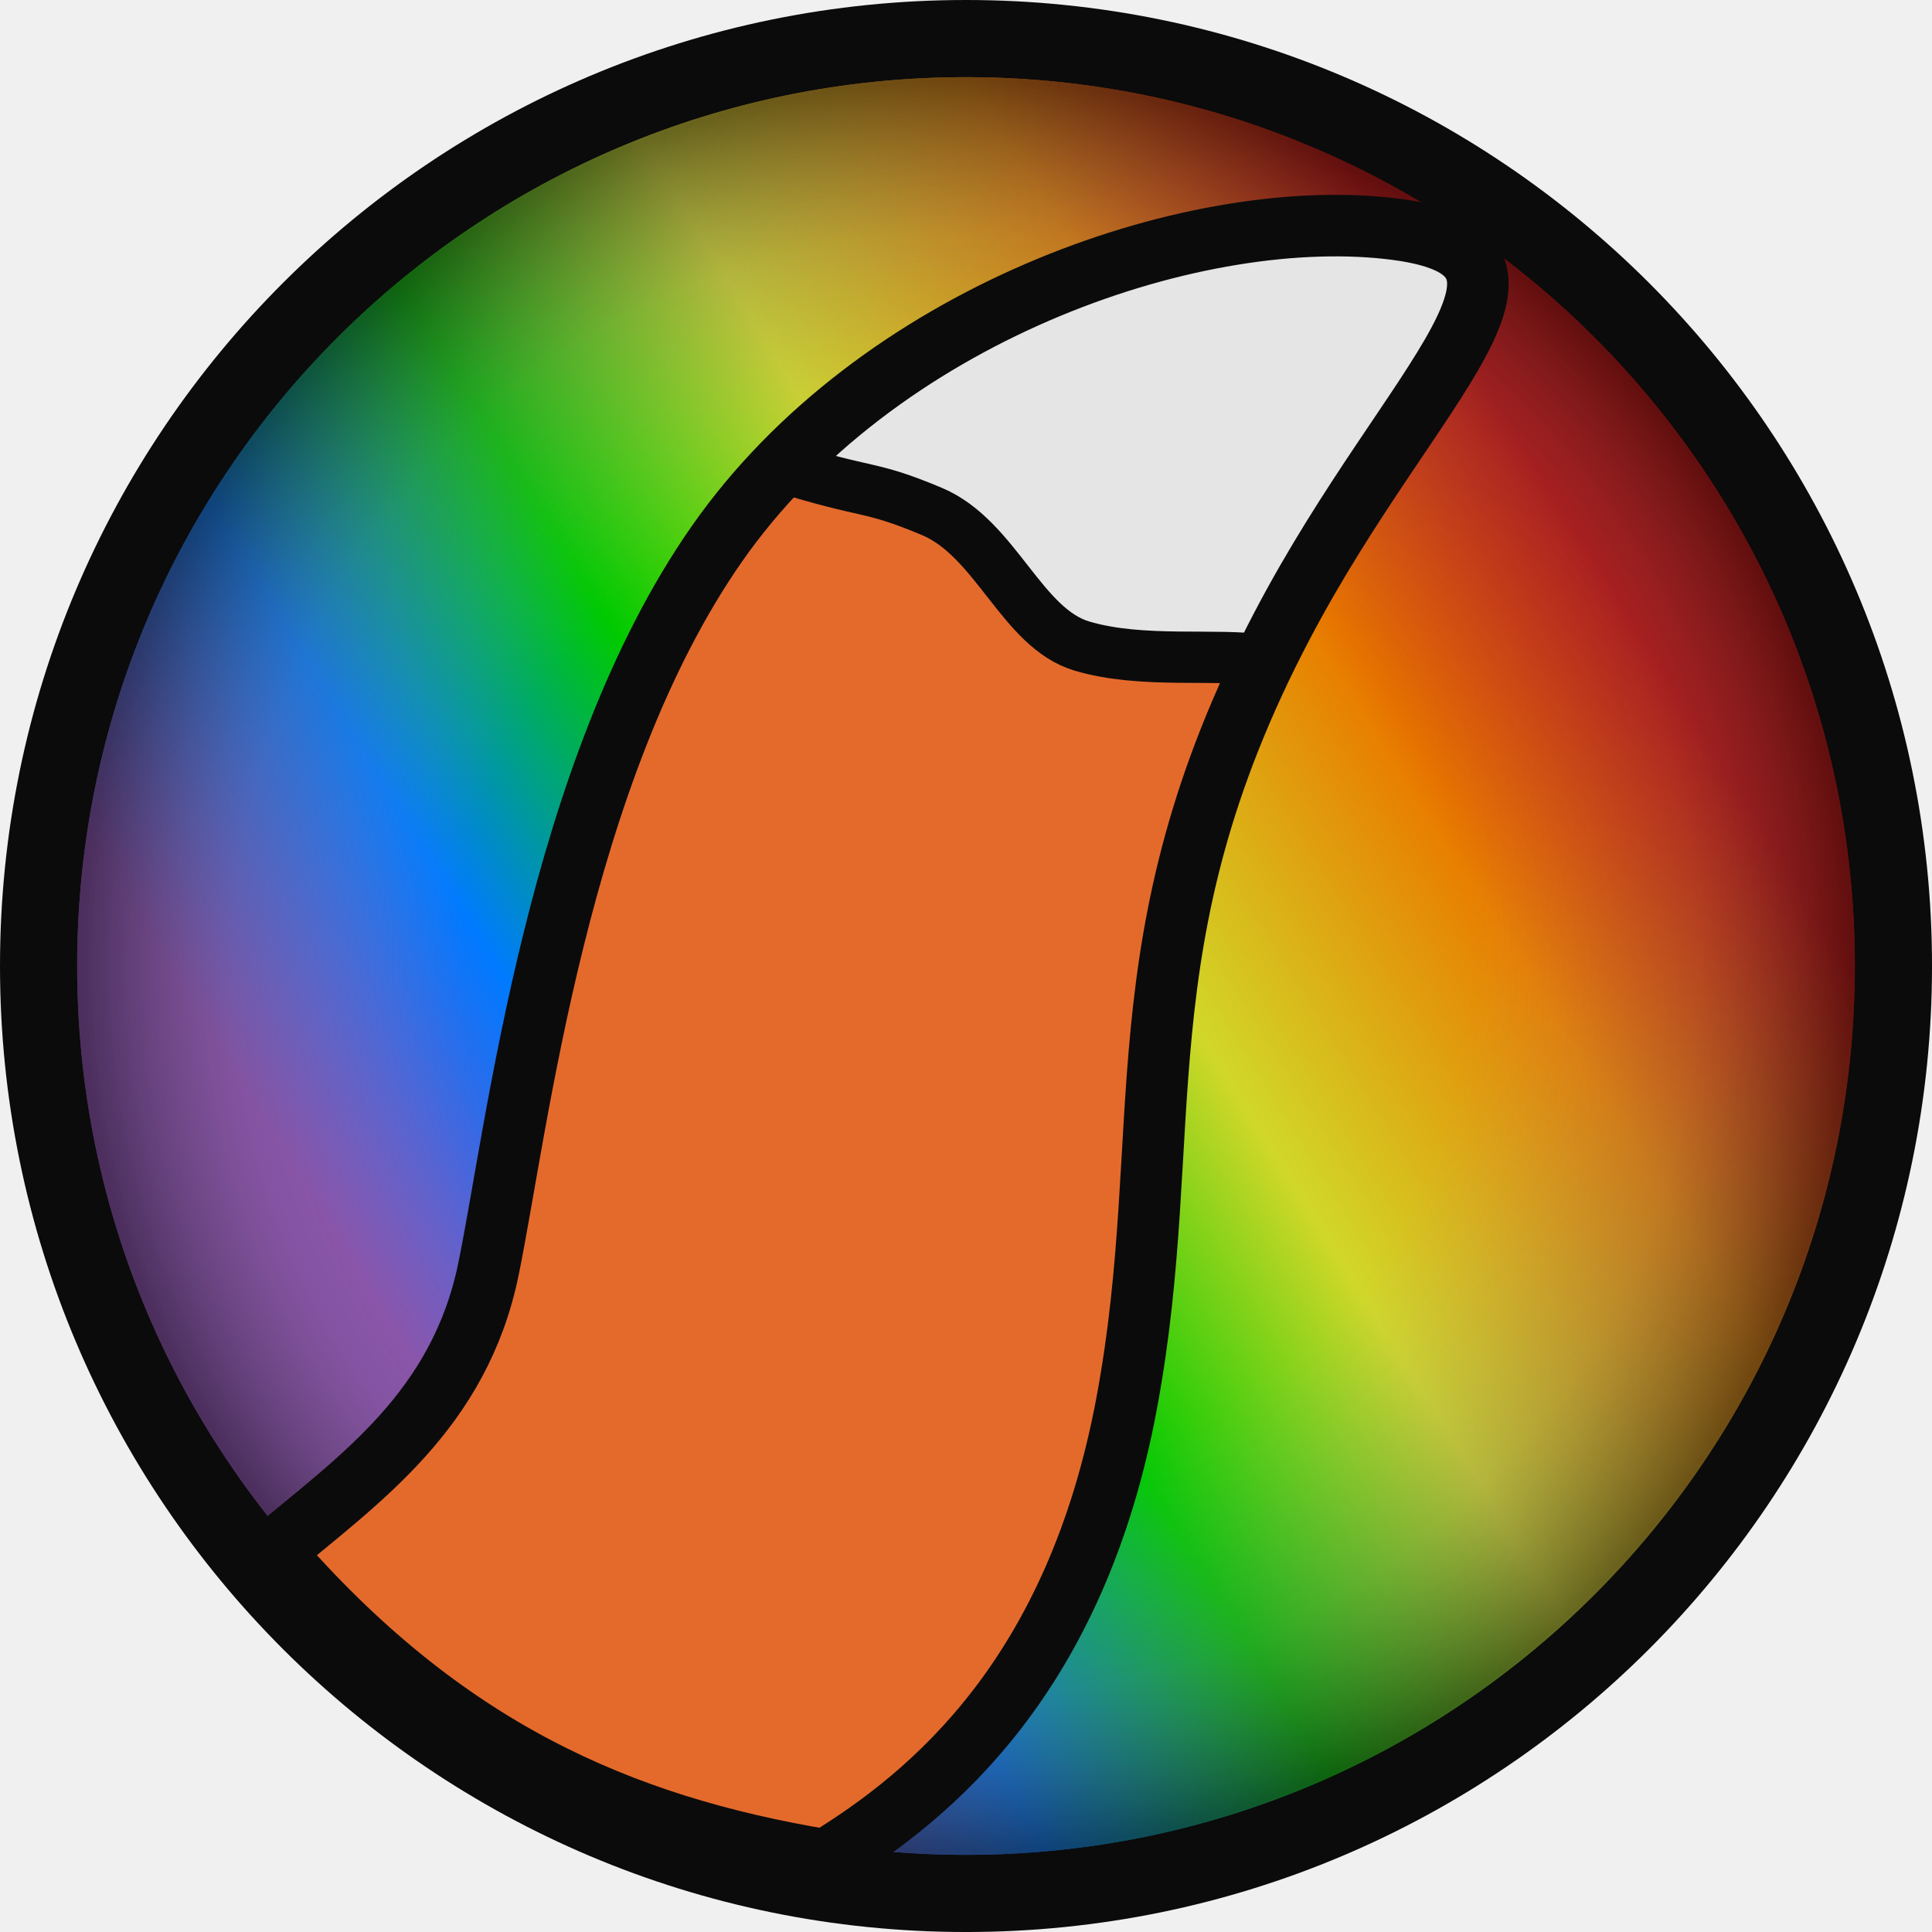
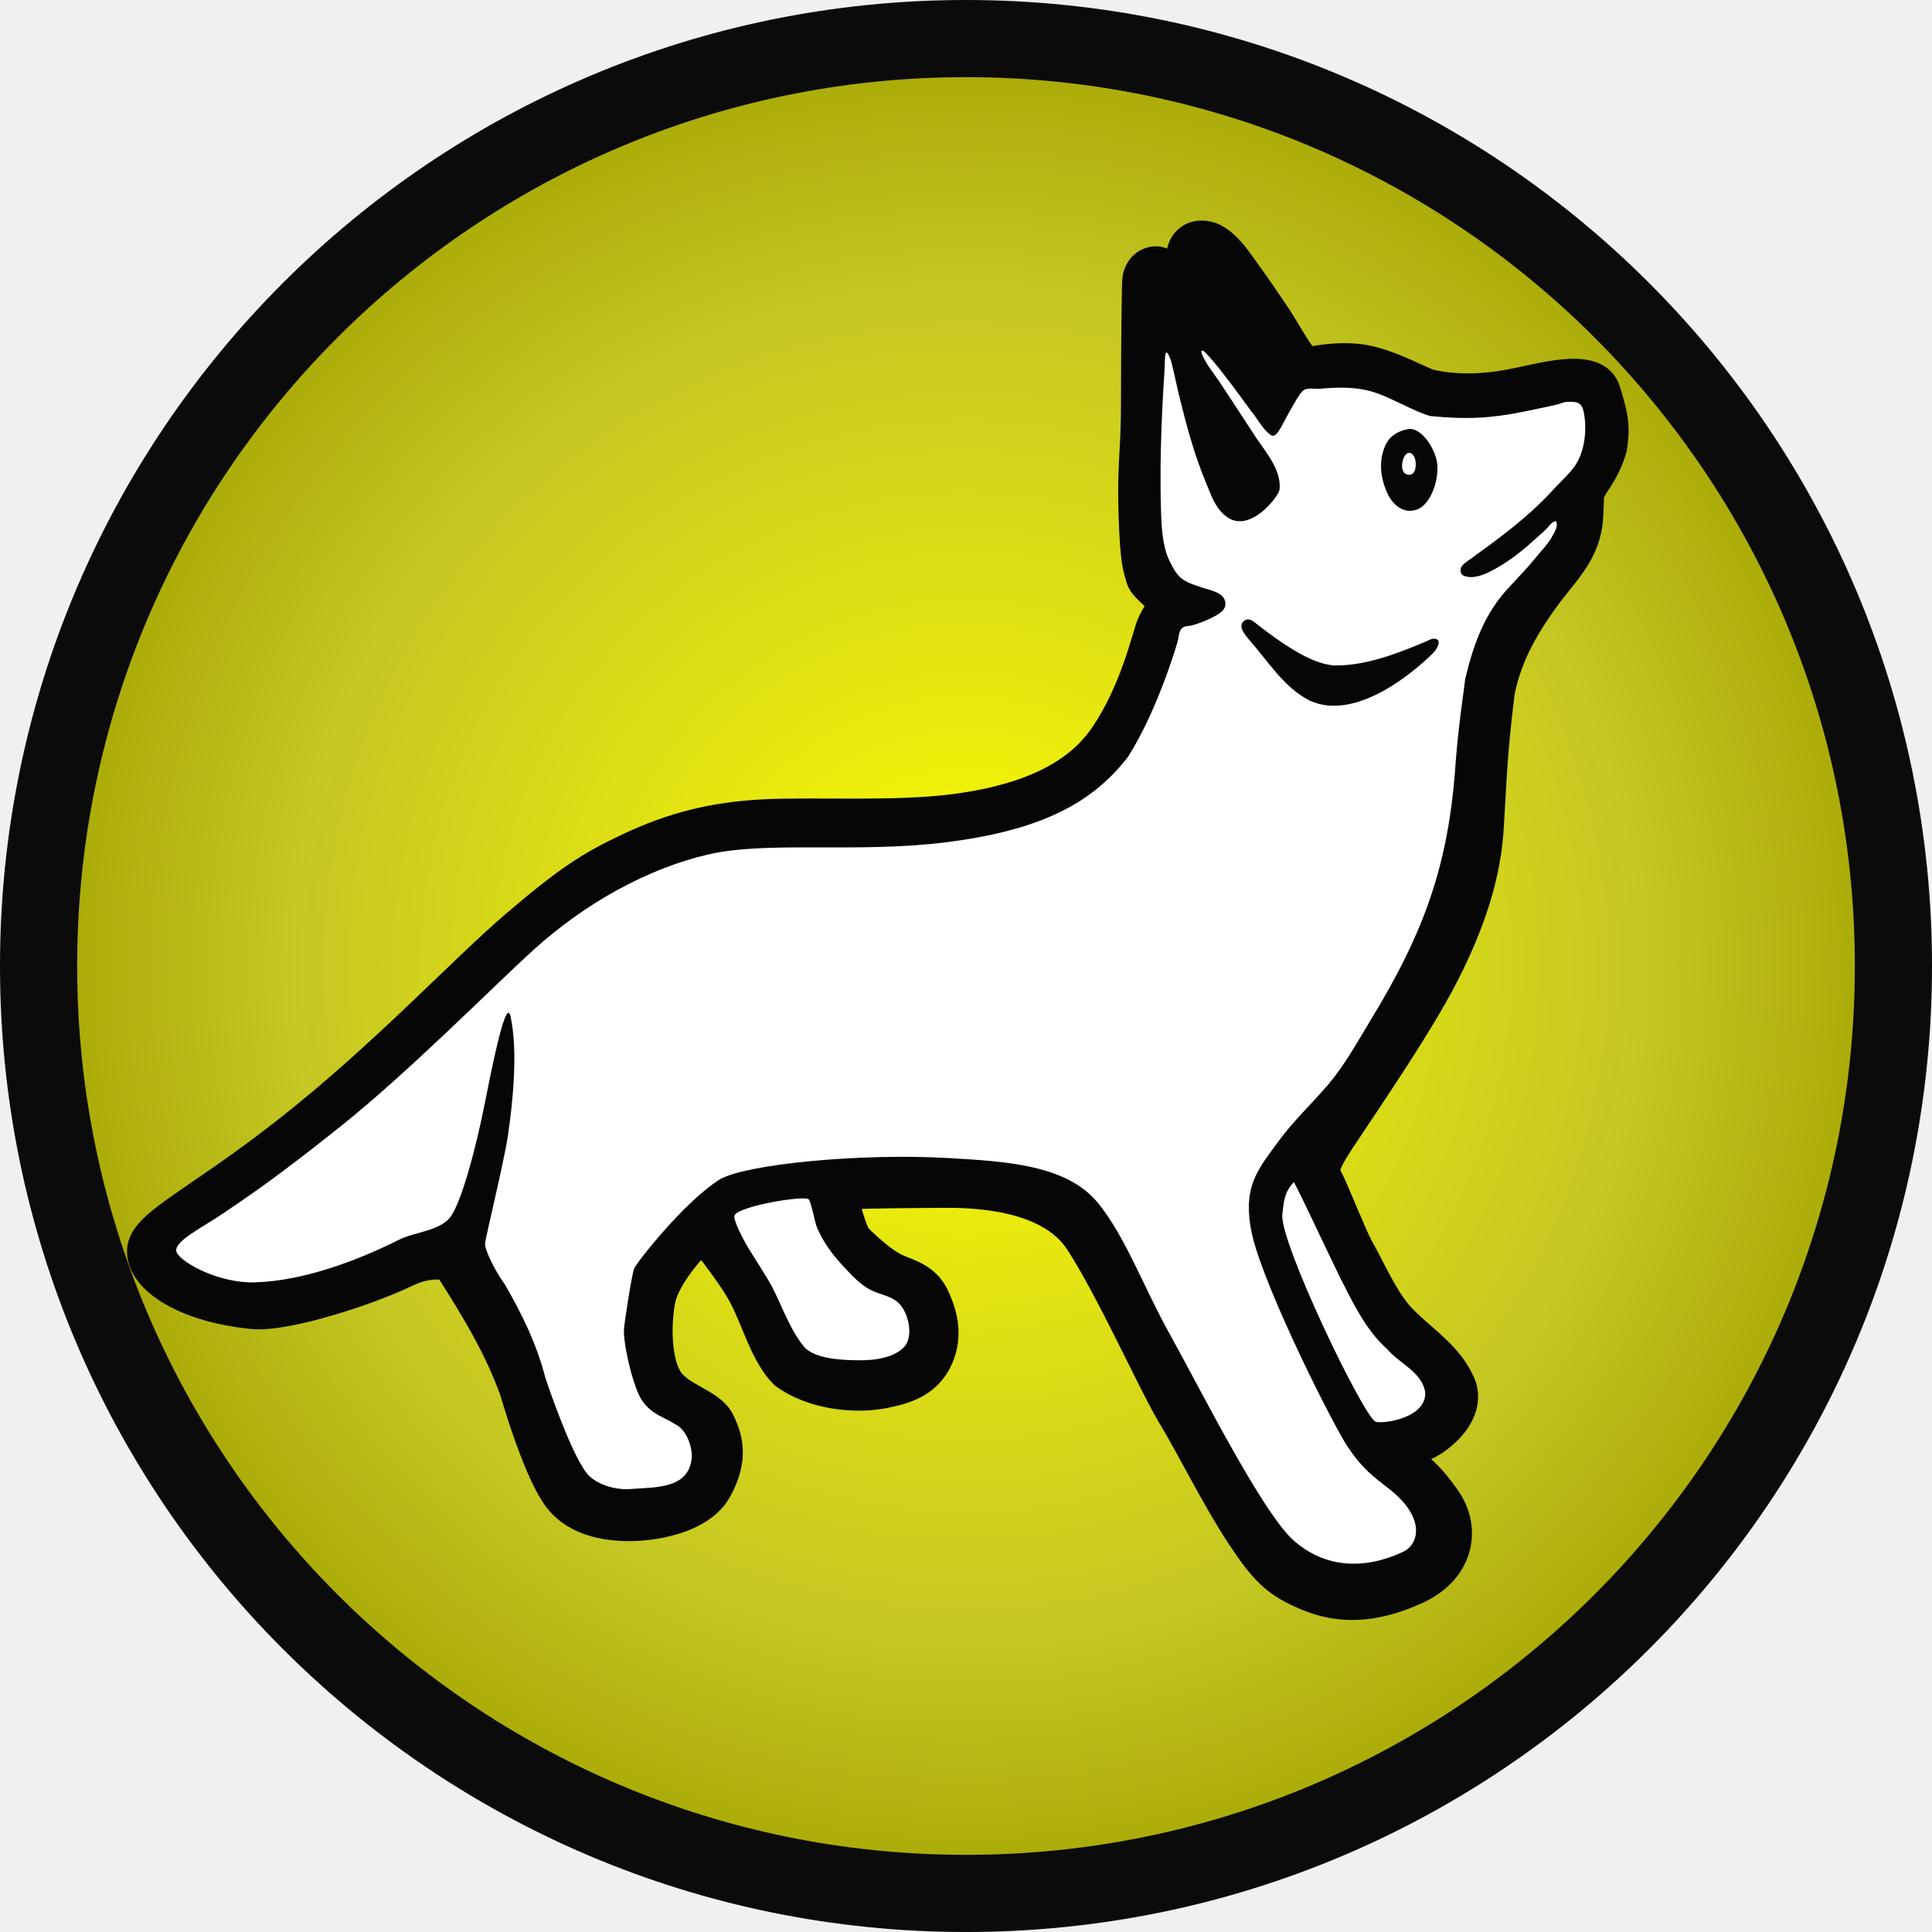
<svg xmlns="http://www.w3.org/2000/svg" xmlns:xlink="http://www.w3.org/1999/xlink" xml:space="preserve" width="48" height="48" viewBox="0 0 173.397 173.397" version="1.1" id="svg2">
  <defs id="defs2">
-     <linearGradient id="linearGradient12">
-       <stop style="stop-color:#a6a6a6;stop-opacity:0;" offset="0.523" id="stop1" />
-       <stop style="stop-color:#69676a;stop-opacity:0.301;" offset="0.758" id="stop13" />
-       <stop style="stop-color:#1a1a1a;stop-opacity:0.576;" offset="0.916" id="stop12" />
-     </linearGradient>
-     <linearGradient id="linearGradient3">
-       <stop style="stop-color:#8f4bb9;stop-opacity:1;" offset="0.149" id="stop3" />
-       <stop style="stop-color:#007aff;stop-opacity:1;" offset="0.294" id="stop5" />
-       <stop style="stop-color:#00ca00;stop-opacity:1;" offset="0.438" id="stop6" />
-       <stop style="stop-color:#d1d729;stop-opacity:1;" offset="0.584" id="stop7" />
-       <stop style="stop-color:#e87f00;stop-opacity:1;" offset="0.744" id="stop8" />
-       <stop style="stop-color:#c90000;stop-opacity:1;" offset="0.888" id="stop4" />
+     <linearGradient id="linearGradient1">
+       <stop style="stop-color:#ffff00;stop-opacity:1;" offset="0" id="stop1" />
+       <stop style="stop-color:#c5c723;stop-opacity:1;" offset="0.695" id="stop3" />
+       <stop style="stop-color:#a3a300;stop-opacity:1;" offset="1" id="stop2" />
    </linearGradient>
    <filter id="mask-powermask-path-effect16_inverse" style="color-interpolation-filters:sRGB" height="100" width="100" x="-50" y="-50">
      <feColorMatrix id="mask-powermask-path-effect16_primitive1" values="1" type="saturate" result="fbSourceGraphic" />
      <feColorMatrix id="mask-powermask-path-effect16_primitive2" values="-1 0 0 0 1 0 -1 0 0 1 0 0 -1 0 1 0 0 0 1 0 " in="fbSourceGraphic" />
    </filter>
-     <linearGradient xlink:href="#linearGradient3" id="linearGradient10" x1="13.174" y1="132.642" x2="160.223" y2="40.755" gradientUnits="userSpaceOnUse" />
-     <radialGradient xlink:href="#linearGradient12" id="radialGradient1" cx="86.699" cy="86.699" fx="86.699" fy="86.699" r="86.699" gradientUnits="userSpaceOnUse" />
+     <radialGradient xlink:href="#linearGradient1" id="radialGradient2" cx="86.699" cy="86.699" fx="86.699" fy="86.699" r="86.699" gradientTransform="translate(0)" gradientUnits="userSpaceOnUse" />
  </defs>
  <g id="layer3">
-     <ellipse style="fill:url(#linearGradient10);fill-opacity:1;stroke:#0b0b0b;stroke-width:13.85;stroke-linecap:round;stroke-linejoin:round;stroke-miterlimit:5;stroke-dasharray:none;stroke-opacity:1;paint-order:stroke fill markers" id="path1" cx="86.699" cy="86.699" rx="79.774" ry="79.774" />
-     <ellipse style="fill:url(#radialGradient1);fill-opacity:1;stroke:none;stroke-width:13.85;stroke-linecap:round;stroke-linejoin:round;stroke-miterlimit:5;stroke-dasharray:none;stroke-opacity:1;paint-order:stroke fill markers" id="ellipse1" cx="86.699" cy="86.699" rx="79.774" ry="79.774" />
+     <ellipse style="fill:url(#radialGradient2);fill-opacity:1;stroke:#0b0b0b;stroke-width:13.85;stroke-linecap:round;stroke-linejoin:round;stroke-miterlimit:5;stroke-dasharray:none;stroke-opacity:1;paint-order:stroke fill markers" id="path1" cx="86.699" cy="86.699" rx="79.774" ry="79.774" />
  </g>
  <g id="layer13">
-     <path style="display:inline;fill:#e46a2c;fill-opacity:1;stroke:none;stroke-width:4.787;stroke-linecap:round;stroke-linejoin:round;stroke-miterlimit:5;stroke-dasharray:none;stroke-opacity:1;paint-order:stroke fill markers" d="m 24.478,139.278 c 7.841,-6.581 16.76,-12.692 19.364,-25.384 2.604,-12.692 6.183,-44.585 20.503,-65.088 14.319,-20.503 42.307,-30.266 60.207,-28.313 17.899,1.953 2.162,13.471 -9.484,35.664 -14.847,28.293 -9.392,45.371 -13.948,69.779 C 96.564,150.343 83.709,161.082 74.108,166.94 55.558,163.849 39.744,156.923 24.478,139.278 Z" id="path9" />
-     <g id="layer14">
-       <path style="fill:#e5e5e5;fill-opacity:1;stroke:none;stroke-width:5.419;stroke-linecap:round;stroke-linejoin:round;stroke-miterlimit:5;stroke-dasharray:none;stroke-opacity:1;paint-order:stroke fill markers" d="m 131.949,23.268 -15.55,-2.903 -26.878,7.519 -19.462,13.996 13.576,4.022 11.332,11.043 18.525,2.325 17.336,-28.423 z" id="path10" />
-       <path style="fill:none;fill-opacity:1;stroke:#0b0b0b;stroke-width:4.602;stroke-linecap:round;stroke-linejoin:round;stroke-miterlimit:5;stroke-dasharray:none;stroke-opacity:1;paint-order:stroke fill markers" d="m 70.059,41.88 c 8.053,2.526 7.823,1.606 13.576,4.022 5.753,2.416 8.054,10.471 13.462,12.081 5.408,1.611 12.078,0.617 16.394,1.287" id="path8" />
-       <path style="fill:none;fill-opacity:1;stroke:#0b0b0b;stroke-width:5.523;stroke-linecap:round;stroke-linejoin:round;stroke-miterlimit:5;stroke-dasharray:none;stroke-opacity:1;paint-order:stroke fill markers" d="m 24.478,139.278 c 7.841,-6.581 16.76,-12.692 19.364,-25.384 2.604,-12.692 6.183,-44.585 20.503,-65.088 14.319,-20.503 42.307,-30.266 60.207,-28.313 17.899,1.953 2.162,13.471 -9.484,35.664 -14.847,28.293 -9.392,45.371 -13.948,69.779 C 96.564,150.343 83.709,161.082 74.108,166.94 55.558,163.849 39.744,156.923 24.478,139.278 Z" id="path3" />
-     </g>
+     <g id="layer14" />
+   </g>
+   <g style="display:inline" id="g2" transform="matrix(15.60972,0,0,15.60972,166.3336,-290.5901)">
+     <path style="fill:#ffffff;fill-opacity:1;stroke:none;stroke-width:0.003;stroke-linecap:round;stroke-linejoin:round;stroke-miterlimit:5;stroke-dasharray:none;stroke-opacity:1;paint-order:stroke fill markers" d="m -1.56,20.842 0.132,0.254 -0.17,0.36 -0.011,0.265 -0.381,0.503 -0.164,0.636 -0.122,0.917 -0.779,1.372 -0.063,0.23 0.45,0.869 0.33,0.36 -0.15,0.247 -0.247,0.09 0.367,0.42 -0.127,0.255 -0.495,0.12 -0.375,-0.202 -0.982,-1.843 -0.292,-0.232 -1.311,-0.067 0.214,0.461 0.348,0.21 0.086,0.259 -0.18,0.202 -0.528,-0.015 -0.191,-0.202 -0.157,-0.371 -0.217,-0.341 -0.318,0.337 -0.067,0.371 0.086,0.33 0.273,0.206 0.011,0.27 -0.176,0.154 -0.465,0.011 -0.236,-0.255 -0.225,-0.678 -0.3,-0.543 -0.273,0.007 -0.345,0.169 -0.468,0.12 -0.48,-0.101 -0.191,-0.195 1.266,-1 1.264,-1.138 0.901,-0.27 1.155,-0.032 0.683,-0.207 0.366,-0.44 0.159,-0.472 0.081,-0.17 -0.124,-0.157 -0.067,-0.558 0.037,-1.056 0.251,-0.034 0.592,0.502 0.397,0.015 0.42,0.15 z" id="path3" />
+     <path d="m -3.884,20.182 c -0.041,-0.024 -0.078,-0.076 -0.132,-0.071 -0.06,0.005 -0.096,0.048 -0.108,0.104 -0.004,0.018 -0.008,0.423 -0.008,0.718 -7.198e-4,0.295 -0.023,0.345 -0.014,0.638 0.009,0.293 0.027,0.312 0.043,0.372 0.016,0.06 0.116,0.115 0.117,0.145 7.198e-4,0.03 -0.03,0.056 -0.057,0.122 -0.027,0.067 -0.093,0.377 -0.272,0.638 -0.18,0.261 -0.515,0.368 -0.856,0.412 -0.342,0.044 -0.801,0.016 -1.089,0.03 -0.288,0.014 -0.527,0.073 -0.783,0.194 -0.223,0.105 -0.347,0.185 -0.648,0.441 -0.301,0.256 -0.771,0.763 -1.325,1.196 -0.553,0.433 -0.84,0.533 -0.831,0.698 0.009,0.165 0.261,0.323 0.644,0.36 0.192,0.019 0.669,-0.137 0.882,-0.24 0.127,-0.062 0.21,-0.041 0.235,-0.043 0.177,0.275 0.297,0.484 0.381,0.716 0.063,0.215 0.161,0.497 0.249,0.617 0.088,0.12 0.234,0.163 0.388,0.169 0.155,0.006 0.44,-0.038 0.538,-0.209 0.098,-0.172 0.074,-0.297 0.018,-0.406 -0.055,-0.109 -0.239,-0.135 -0.302,-0.247 -0.063,-0.111 -0.062,-0.315 -0.037,-0.444 0.025,-0.128 0.172,-0.297 0.238,-0.354 0.047,0.08 0.163,0.208 0.235,0.35 0.071,0.143 0.12,0.327 0.228,0.434 0.159,0.117 0.393,0.143 0.553,0.117 0.16,-0.027 0.265,-0.071 0.33,-0.186 0.073,-0.139 0.045,-0.27 -0.011,-0.387 -0.056,-0.118 -0.168,-0.134 -0.235,-0.169 -0.067,-0.035 -0.151,-0.11 -0.207,-0.166 -0.03,-0.03 -0.072,-0.199 -0.083,-0.24 0.206,-0.007 0.41,-0.008 0.562,-0.009 0.152,-5.9e-4 0.606,-3.93e-4 0.786,0.274 0.18,0.275 0.424,0.823 0.533,1.003 0.109,0.18 0.252,0.471 0.392,0.684 0.14,0.213 0.211,0.282 0.39,0.356 0.179,0.074 0.374,0.078 0.628,-0.037 0.254,-0.115 0.296,-0.354 0.178,-0.527 -0.118,-0.172 -0.18,-0.191 -0.249,-0.26 0.085,-0.025 0.152,-0.038 0.244,-0.125 0.092,-0.086 0.135,-0.2 0.077,-0.302 -0.068,-0.14 -0.198,-0.225 -0.306,-0.33 -0.115,-0.104 -0.193,-0.296 -0.271,-0.433 -0.039,-0.074 -0.132,-0.306 -0.163,-0.371 -0.031,-0.065 -0.056,-0.067 0.061,-0.245 0.117,-0.178 0.44,-0.645 0.592,-0.942 0.152,-0.297 0.248,-0.579 0.262,-0.873 0.016,-0.25 0.015,-0.374 0.062,-0.758 0.044,-0.225 0.159,-0.401 0.245,-0.522 0.106,-0.152 0.234,-0.255 0.26,-0.448 0.004,-0.039 0.006,-0.08 0.008,-0.147 0.002,-0.068 0.082,-0.113 0.132,-0.284 0.016,-0.106 0.017,-0.164 -0.037,-0.333 -0.053,-0.169 -0.33,-0.091 -0.5,-0.056 -0.173,0.038 -0.345,0.05 -0.512,0.013 -0.06,-0.016 -0.213,-0.109 -0.38,-0.142 -0.087,-0.016 -0.189,-0.009 -0.254,0.001 -0.066,0.01 -0.076,0.014 -0.089,0.003 -0.055,-0.07 -0.105,-0.164 -0.154,-0.24 -0.063,-0.094 -0.127,-0.188 -0.194,-0.28 -0.046,-0.064 -0.092,-0.132 -0.161,-0.174 -0.066,-0.04 -0.158,-0.034 -0.196,0.042 -0.024,0.048 -0.014,0.099 -0.028,0.148 m 0.142,0.455 c 0.005,-0.003 0.025,0.016 0.071,0.071 0.047,0.055 0.144,0.185 0.212,0.28 0.038,0.044 0.063,0.101 0.112,0.135 0.021,0.013 0.041,-0.014 0.061,-0.052 0.02,-0.038 0.066,-0.122 0.09,-0.16 0.025,-0.038 0.032,-0.051 0.062,-0.055 0.023,-0.003 0.048,0.002 0.071,0 0.097,-0.009 0.201,-0.012 0.302,0.018 0.1,0.03 0.23,0.11 0.329,0.139 0.211,0.021 0.355,0.012 0.532,-0.024 0.066,-0.014 0.131,-0.026 0.197,-0.042 0.019,-0.004 0.035,-0.014 0.055,-0.015 0.047,-0.002 0.084,-0.004 0.097,0.049 0.022,0.094 0.011,0.219 -0.038,0.302 -0.034,0.057 -0.086,0.099 -0.13,0.148 -0.084,0.093 -0.176,0.173 -0.274,0.25 -0.07,0.055 -0.142,0.107 -0.214,0.159 -0.024,0.017 -0.06,0.038 -0.048,0.073 0.007,0.019 0.019,0.02 0.037,0.024 0.037,0.008 0.086,-0.008 0.121,-0.025 0.093,-0.044 0.187,-0.116 0.263,-0.186 0.025,-0.023 0.054,-0.046 0.077,-0.071 0.016,-0.018 0.024,-0.033 0.049,-0.038 0.012,0.027 -0.003,0.052 -0.016,0.077 -0.029,0.056 -0.07,0.094 -0.109,0.143 -0.043,0.053 -0.093,0.103 -0.139,0.154 -0.145,0.15 -0.21,0.331 -0.258,0.532 -0.016,0.129 -0.038,0.264 -0.055,0.477 -0.039,0.592 -0.18,0.98 -0.492,1.491 -0.074,0.122 -0.146,0.253 -0.238,0.362 -0.096,0.113 -0.205,0.214 -0.292,0.334 -0.058,0.081 -0.12,0.154 -0.15,0.252 -0.029,0.095 -0.018,0.202 0.005,0.296 0.08,0.321 0.471,1.099 0.554,1.217 0.082,0.118 0.145,0.163 0.218,0.22 0.227,0.171 0.185,0.328 0.093,0.371 -0.22,0.104 -0.449,0.096 -0.631,-0.066 -0.182,-0.162 -0.55,-0.897 -0.706,-1.176 -0.156,-0.279 -0.26,-0.571 -0.419,-0.765 -0.18,-0.219 -0.532,-0.238 -0.865,-0.257 -0.498,-0.028 -1.145,0.034 -1.305,0.121 -0.208,0.129 -0.484,0.484 -0.496,0.515 -0.012,0.031 -0.05,0.271 -0.058,0.345 -0.007,0.075 0.05,0.337 0.106,0.417 0.056,0.079 0.131,0.094 0.196,0.137 0.057,0.032 0.089,0.119 0.088,0.184 -0.014,0.184 -0.204,0.173 -0.349,0.184 -0.078,0.007 -0.177,-0.017 -0.238,-0.072 -0.092,-0.083 -0.243,-0.53 -0.256,-0.57 -0.049,-0.192 -0.135,-0.367 -0.234,-0.537 -0.055,-0.075 -0.112,-0.194 -0.112,-0.228 4.116e-4,-0.035 0.108,-0.462 0.133,-0.635 0.025,-0.174 0.058,-0.468 0.014,-0.674 -0.022,-0.103 -0.085,0.176 -0.145,0.482 -0.056,0.287 -0.142,0.598 -0.204,0.674 -0.063,0.077 -0.205,0.083 -0.29,0.126 -0.246,0.123 -0.553,0.238 -0.832,0.246 -0.202,0.006 -0.415,-0.109 -0.448,-0.17 -0.032,-0.061 0.153,-0.148 0.267,-0.227 0.115,-0.079 0.277,-0.182 0.671,-0.497 0.395,-0.315 0.865,-0.792 1.11,-1.015 0.3,-0.273 0.659,-0.469 1.002,-0.55 0.343,-0.081 0.856,-0.007 1.371,-0.071 0.515,-0.065 0.831,-0.208 1.048,-0.492 0.158,-0.248 0.266,-0.595 0.285,-0.662 0.006,-0.022 0.006,-0.052 0.02,-0.071 0.018,-0.024 0.045,-0.016 0.069,-0.024 0.047,-0.014 0.094,-0.033 0.137,-0.058 0.024,-0.014 0.051,-0.035 0.049,-0.067 -0.004,-0.063 -0.085,-0.074 -0.132,-0.09 -0.038,-0.013 -0.082,-0.026 -0.115,-0.049 -0.033,-0.023 -0.059,-0.072 -0.076,-0.108 -0.038,-0.081 -0.044,-0.186 -0.047,-0.274 -0.012,-0.351 0.013,-0.71 0.019,-0.806 0.004,-0.055 0.001,-0.112 0.011,-0.115 0.01,-0.003 0.026,0.04 0.032,0.066 0.017,0.067 0.03,0.136 0.047,0.203 0.039,0.157 0.082,0.317 0.144,0.466 0.031,0.075 0.057,0.163 0.128,0.212 0.13,0.09 0.289,-0.112 0.3,-0.157 0.013,-0.114 -0.079,-0.217 -0.139,-0.307 -0.071,-0.108 -0.141,-0.217 -0.212,-0.323 -0.027,-0.04 -0.059,-0.079 -0.081,-0.121 -0.008,-0.014 -0.022,-0.045 -0.016,-0.049 m 1.184,0.451 c -0.031,0.006 -0.056,0.015 -0.086,0.038 -0.03,0.023 -0.048,0.063 -0.058,0.103 -0.018,0.072 -0.006,0.145 0.022,0.214 0.022,0.055 0.082,0.137 0.172,0.108 0.091,-0.028 0.146,-0.206 0.112,-0.305 -0.034,-0.099 -0.102,-0.169 -0.16,-0.159 m 0.004,0.137 c 0.051,-0.005 0.055,0.119 0.011,0.125 -0.075,0.011 -0.05,-0.121 -0.011,-0.125 m -0.938,0.961 c -0.053,0.028 -0.001,0.086 0.02,0.112 0.107,0.12 0.2,0.275 0.347,0.35 0.287,0.135 0.654,-0.214 0.713,-0.273 0.017,-0.017 0.058,-0.079 0.005,-0.082 -0.015,-7.86e-4 -0.031,0.009 -0.044,0.015 -0.166,0.07 -0.349,0.142 -0.532,0.139 -0.078,-0.007 -0.196,-0.042 -0.455,-0.247 -0.015,-0.012 -0.035,-0.024 -0.055,-0.014 m 0.28,3.232 c 0.058,0.11 0.129,0.268 0.261,0.54 0.075,0.148 0.151,0.309 0.274,0.419 0.07,0.083 0.198,0.131 0.219,0.245 0.015,0.156 -0.258,0.19 -0.287,0.172 -0.078,-0.05 -0.549,-1.031 -0.534,-1.19 0.009,-0.076 0.011,-0.128 0.066,-0.186 m -3.215,0.189 c 0.034,-0.053 0.394,-0.113 0.425,-0.091 0.015,0.011 0.037,0.137 0.049,0.164 0.039,0.09 0.094,0.162 0.161,0.232 0.042,0.046 0.09,0.096 0.146,0.125 0.057,0.03 0.13,0.034 0.174,0.089 0.045,0.056 0.07,0.167 0.028,0.23 -0.058,0.073 -0.181,0.087 -0.266,0.086 -0.187,0 -0.269,-0.031 -0.313,-0.072 -0.085,-0.101 -0.128,-0.232 -0.188,-0.349 -0.034,-0.065 -0.113,-0.182 -0.149,-0.245 -0.011,-0.019 -0.08,-0.144 -0.067,-0.168" style="display:inline;fill:#060606;fill-opacity:1;stroke:none;stroke-width:0.065" id="path2" />
+     <path d="m -3.884,20.182 c -0.041,-0.024 -0.078,-0.076 -0.132,-0.071 -0.06,0.005 -0.096,0.048 -0.108,0.104 -0.004,0.018 -0.008,0.423 -0.008,0.718 -7.198e-4,0.295 -0.023,0.345 -0.014,0.638 0.009,0.293 0.027,0.312 0.043,0.372 0.016,0.06 0.116,0.115 0.117,0.145 7.198e-4,0.03 -0.03,0.056 -0.057,0.122 -0.027,0.067 -0.093,0.377 -0.272,0.638 -0.18,0.261 -0.515,0.368 -0.856,0.412 -0.342,0.044 -0.801,0.016 -1.089,0.03 -0.288,0.014 -0.527,0.073 -0.783,0.194 -0.223,0.105 -0.347,0.185 -0.648,0.441 -0.301,0.256 -0.771,0.763 -1.325,1.196 -0.553,0.433 -0.84,0.533 -0.831,0.698 0.009,0.165 0.261,0.323 0.644,0.36 0.192,0.019 0.669,-0.137 0.882,-0.24 0.127,-0.062 0.21,-0.041 0.235,-0.043 0.177,0.275 0.297,0.484 0.381,0.716 0.063,0.215 0.161,0.497 0.249,0.617 0.088,0.12 0.234,0.163 0.388,0.169 0.155,0.006 0.44,-0.038 0.538,-0.209 0.098,-0.172 0.074,-0.297 0.018,-0.406 -0.055,-0.109 -0.239,-0.135 -0.302,-0.247 -0.063,-0.111 -0.062,-0.315 -0.037,-0.444 0.025,-0.128 0.172,-0.297 0.238,-0.354 0.047,0.08 0.163,0.208 0.235,0.35 0.071,0.143 0.12,0.327 0.228,0.434 0.159,0.117 0.393,0.143 0.553,0.117 0.16,-0.027 0.265,-0.071 0.33,-0.186 0.073,-0.139 0.045,-0.27 -0.011,-0.387 -0.056,-0.118 -0.168,-0.134 -0.235,-0.169 -0.067,-0.035 -0.151,-0.11 -0.207,-0.166 -0.03,-0.03 -0.072,-0.199 -0.083,-0.24 0.206,-0.007 0.41,-0.008 0.562,-0.009 0.152,-5.9e-4 0.606,-3.93e-4 0.786,0.274 0.18,0.275 0.424,0.823 0.533,1.003 0.109,0.18 0.252,0.471 0.392,0.684 0.14,0.213 0.211,0.282 0.39,0.356 0.179,0.074 0.374,0.078 0.628,-0.037 0.254,-0.115 0.296,-0.354 0.178,-0.527 -0.118,-0.172 -0.18,-0.191 -0.249,-0.26 0.085,-0.025 0.152,-0.038 0.244,-0.125 0.092,-0.086 0.135,-0.2 0.077,-0.302 -0.068,-0.14 -0.198,-0.225 -0.306,-0.33 -0.115,-0.104 -0.193,-0.296 -0.271,-0.433 -0.039,-0.074 -0.132,-0.306 -0.163,-0.371 -0.031,-0.065 -0.056,-0.067 0.061,-0.245 0.117,-0.178 0.44,-0.645 0.592,-0.942 0.152,-0.297 0.248,-0.579 0.262,-0.873 0.016,-0.25 0.015,-0.374 0.062,-0.758 0.044,-0.225 0.159,-0.401 0.245,-0.522 0.106,-0.152 0.234,-0.255 0.26,-0.448 0.004,-0.039 0.006,-0.08 0.008,-0.147 0.002,-0.068 0.082,-0.113 0.132,-0.284 0.016,-0.106 0.017,-0.164 -0.037,-0.333 -0.053,-0.169 -0.33,-0.091 -0.5,-0.056 -0.173,0.038 -0.345,0.05 -0.512,0.013 -0.06,-0.016 -0.213,-0.109 -0.38,-0.142 -0.087,-0.016 -0.189,-0.009 -0.254,0.001 -0.066,0.01 -0.076,0.014 -0.089,0.003 -0.055,-0.07 -0.105,-0.164 -0.154,-0.24 -0.063,-0.094 -0.127,-0.188 -0.194,-0.28 -0.046,-0.064 -0.092,-0.132 -0.161,-0.174 -0.066,-0.04 -0.158,-0.034 -0.196,0.042 -0.024,0.048 -0.014,0.099 -0.028,0.148" style="display:inline;fill:none;fill-opacity:1;stroke:#060606;stroke-width:0.157;stroke-opacity:1;stroke-dasharray:none" id="path4" />
  </g>
</svg>
